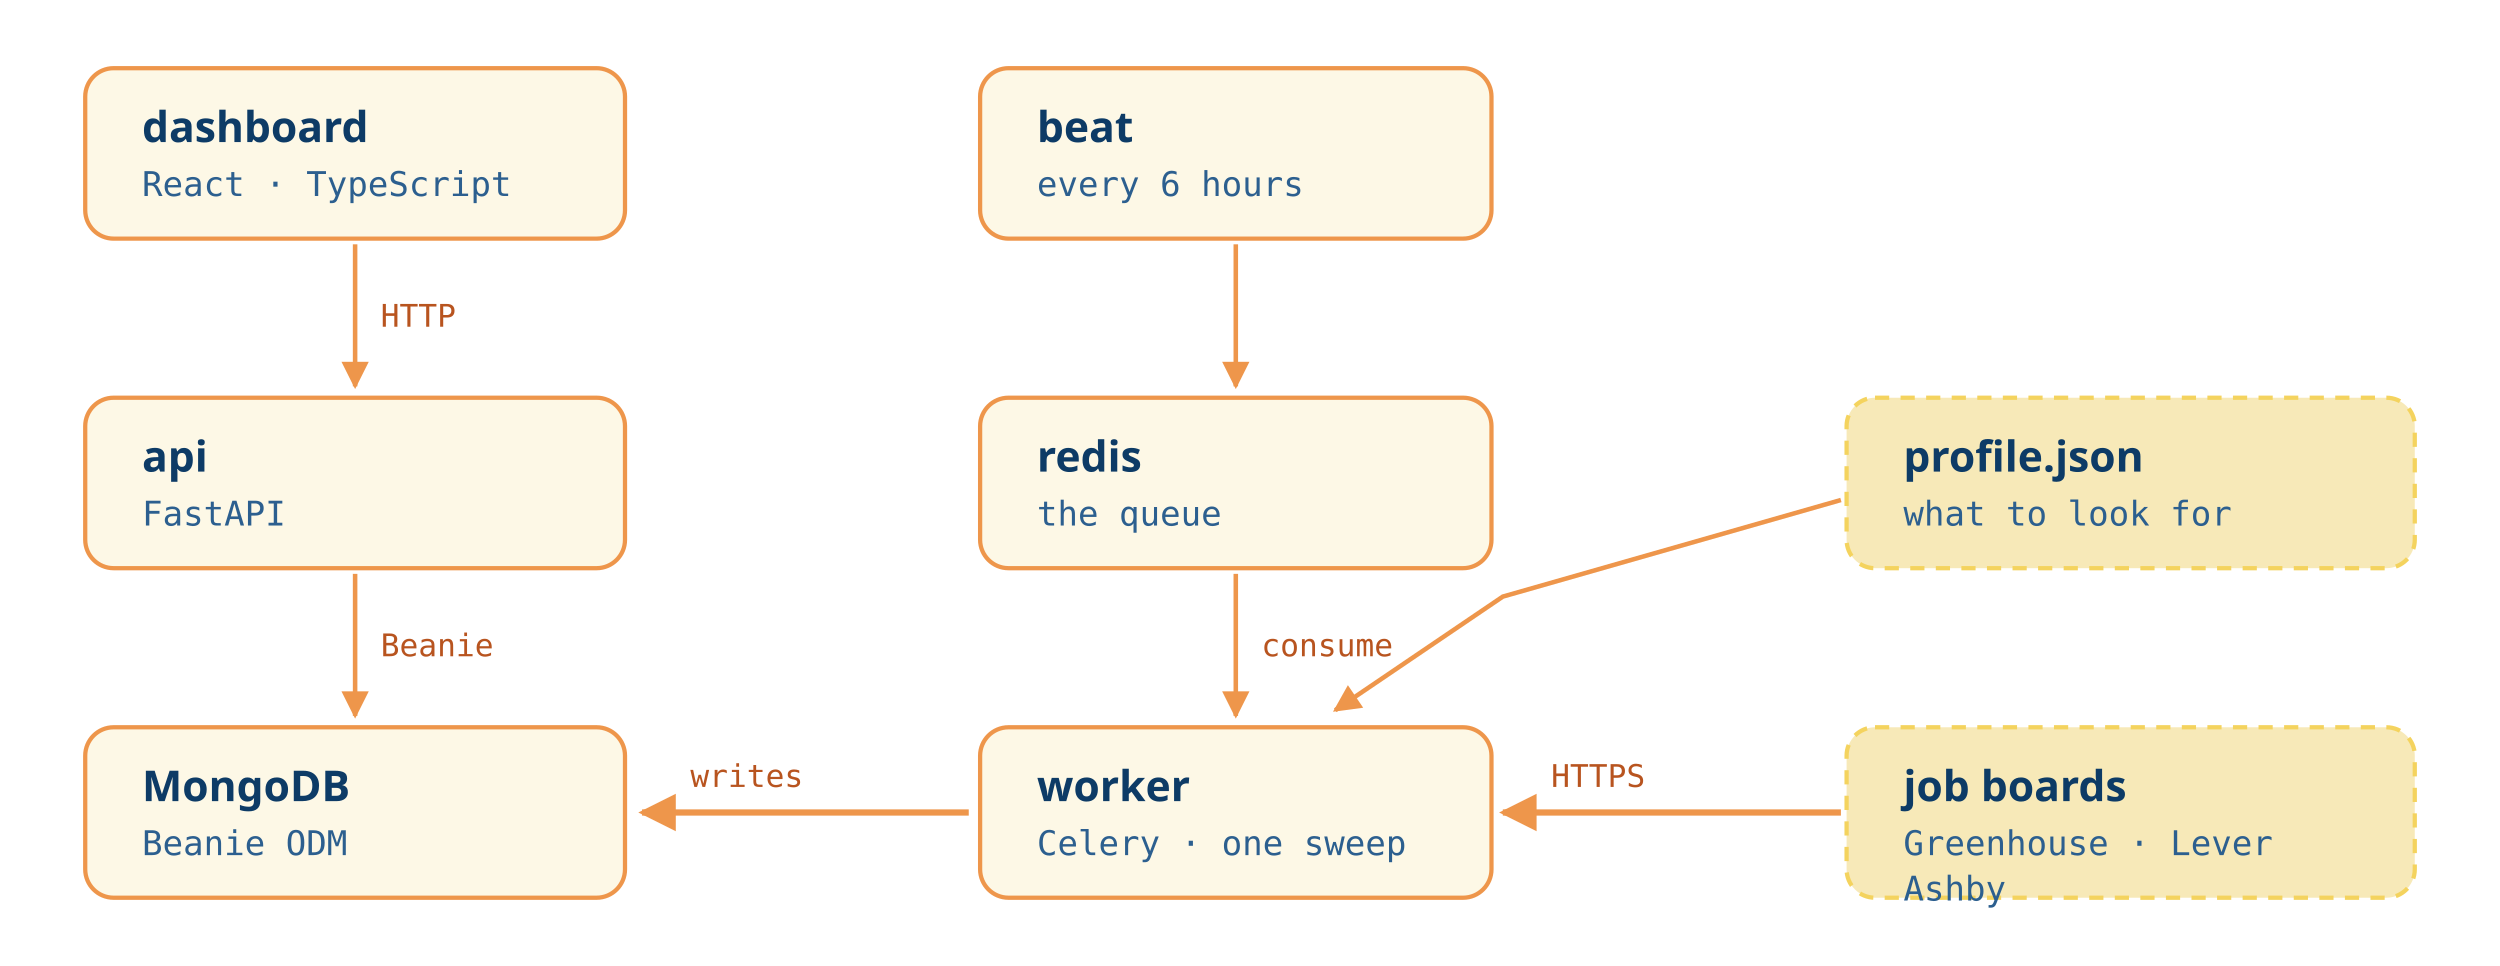
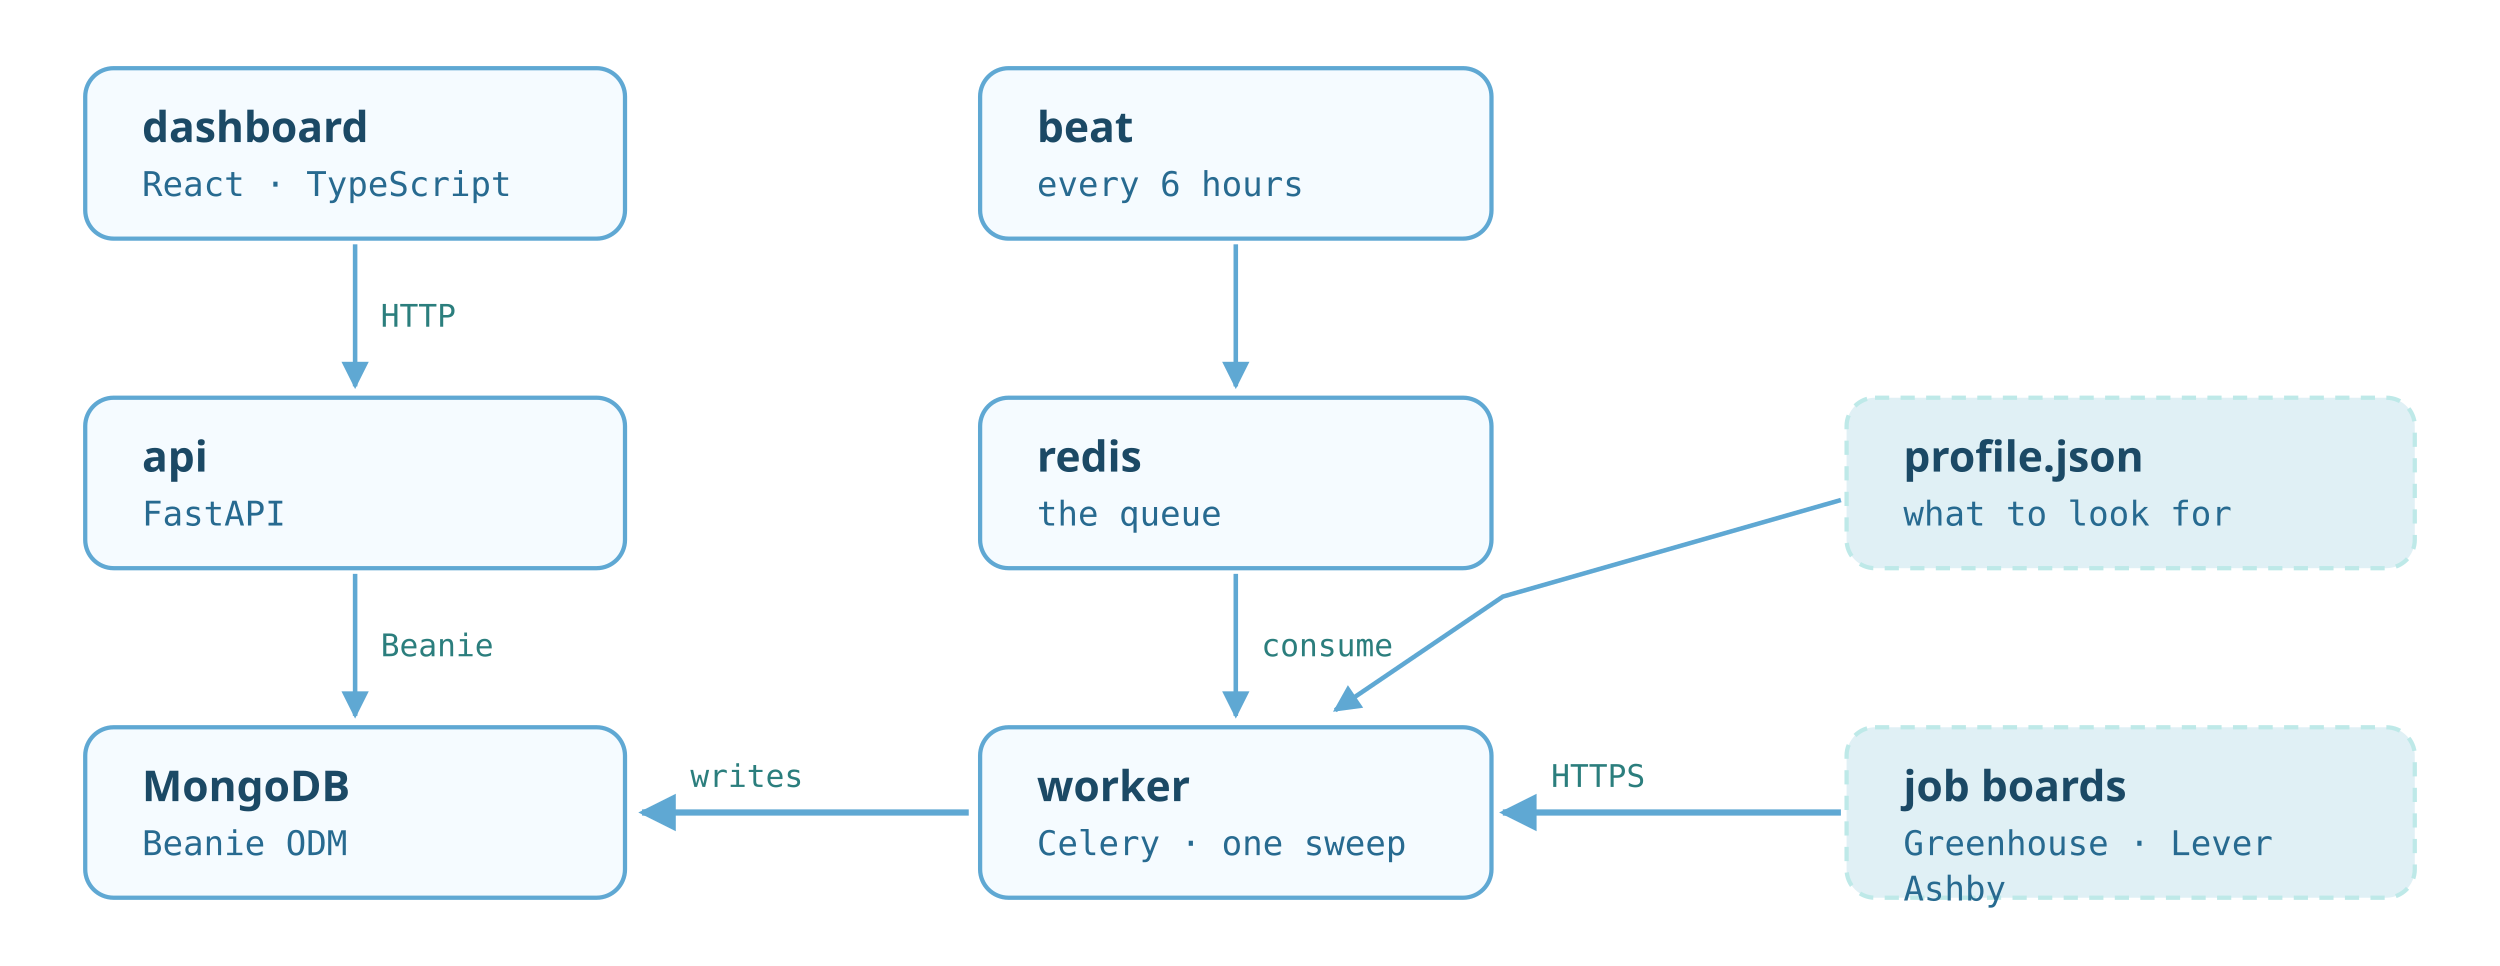
<svg xmlns="http://www.w3.org/2000/svg" viewBox="0 0 880 340" role="img" aria-labelledby="arch-title arch-desc">
  <style>
-     .box { fill: #fdf8e6; stroke: #ee964b; stroke-width: 1.5; }
-     .ghost { fill: #f7e9b8; stroke: #f4d35e; stroke-width: 1.5; stroke-dasharray: 5 4; }
-     .lbl { fill: #0d3b66; font: 600 15px ui-sans-serif, system-ui, "Segoe UI", sans-serif; }
-     .sub { fill: #2c5f8f; font: 12px ui-monospace, "SF Mono", Menlo, monospace; }
-     .edge { fill: #b8541f; font: 11px ui-monospace, "SF Mono", Menlo, monospace; }
-     .flow { stroke: #ee964b; stroke-width: 1.6; fill: none; marker-end: url(#arrow); }
-     .flow-accent { stroke: #ee964b; stroke-width: 2.2; fill: none; marker-end: url(#arrow-accent); }
+     .box { fill: #f5fbff; stroke: #5fa8d3; stroke-width: 1.5; }
+     .ghost { fill: #e0f0f5; stroke: #bee9e8; stroke-width: 1.5; stroke-dasharray: 5 4; }
+     .lbl { fill: #1b4965; font: 600 15px ui-sans-serif, system-ui, "Segoe UI", sans-serif; }
+     .sub { fill: #276a90; font: 12px ui-monospace, "SF Mono", Menlo, monospace; }
+     .edge { fill: #2b7e7d; font: 11px ui-monospace, "SF Mono", Menlo, monospace; }
+     .flow { stroke: #5fa8d3; stroke-width: 1.6; fill: none; marker-end: url(#arrow); }
+     .flow-accent { stroke: #5fa8d3; stroke-width: 2.2; fill: none; marker-end: url(#arrow-accent); }
  </style>
  <defs>
    <marker id="arrow" viewBox="0 0 10 10" refX="9" refY="5" markerWidth="6" markerHeight="6" orient="auto">
-       <path d="M0 0 L10 5 L0 10 z" fill="#ee964b" />
+       <path d="M0 0 L10 5 L0 10 z" fill="#5fa8d3" />
    </marker>
    <marker id="arrow-accent" viewBox="0 0 10 10" refX="9" refY="5" markerWidth="6" markerHeight="6" orient="auto">
-       <path d="M0 0 L10 5 L0 10 z" fill="#ee964b" />
+       <path d="M0 0 L10 5 L0 10 z" fill="#5fa8d3" />
    </marker>
  </defs>
  <rect class="box" x="30" y="24" width="190" height="60" rx="10" />
  <text class="lbl" x="50" y="50">dashboard</text>
  <text class="sub" x="50" y="69">React · TypeScript</text>
  <rect class="box" x="30" y="140" width="190" height="60" rx="10" />
  <text class="lbl" x="50" y="166">api</text>
  <text class="sub" x="50" y="185">FastAPI</text>
  <rect class="box" x="30" y="256" width="190" height="60" rx="10" />
  <text class="lbl" x="50" y="282">MongoDB</text>
  <text class="sub" x="50" y="301">Beanie ODM</text>
  <rect class="box" x="345" y="24" width="180" height="60" rx="10" />
  <text class="lbl" x="365" y="50">beat</text>
  <text class="sub" x="365" y="69">every 6 hours</text>
  <rect class="box" x="345" y="140" width="180" height="60" rx="10" />
  <text class="lbl" x="365" y="166">redis</text>
  <text class="sub" x="365" y="185">the queue</text>
  <rect class="box" x="345" y="256" width="180" height="60" rx="10" />
  <text class="lbl" x="365" y="282">worker</text>
  <text class="sub" x="365" y="301">Celery · one sweep</text>
  <rect class="ghost" x="650" y="256" width="200" height="60" rx="10" />
  <text class="lbl" x="670" y="282">job boards</text>
  <text class="sub" x="670" y="301">Greenhouse · Lever</text>
  <text class="sub" x="670" y="317">Ashby</text>
  <rect class="ghost" x="650" y="140" width="200" height="60" rx="10" />
  <text class="lbl" x="670" y="166">profile.json</text>
  <text class="sub" x="670" y="185">what to look for</text>
  <path class="flow" d="M125 86 L125 136" />
  <text class="edge" x="134" y="115">HTTP</text>
  <path class="flow" d="M125 202 L125 252" />
  <text class="edge" x="134" y="231">Beanie</text>
  <path class="flow" d="M435 86 L435 136" />
  <path class="flow" d="M435 202 L435 252" />
  <text class="edge" x="444" y="231">consume</text>
  <path class="flow-accent" d="M648 286 L529 286" />
  <text class="edge" x="546" y="277">HTTPS</text>
  <path class="flow" d="M648 176 L529 210 L470 250" />
  <path class="flow-accent" d="M341 286 L226 286" />
  <text class="edge" x="243" y="277">writes</text>
</svg>
